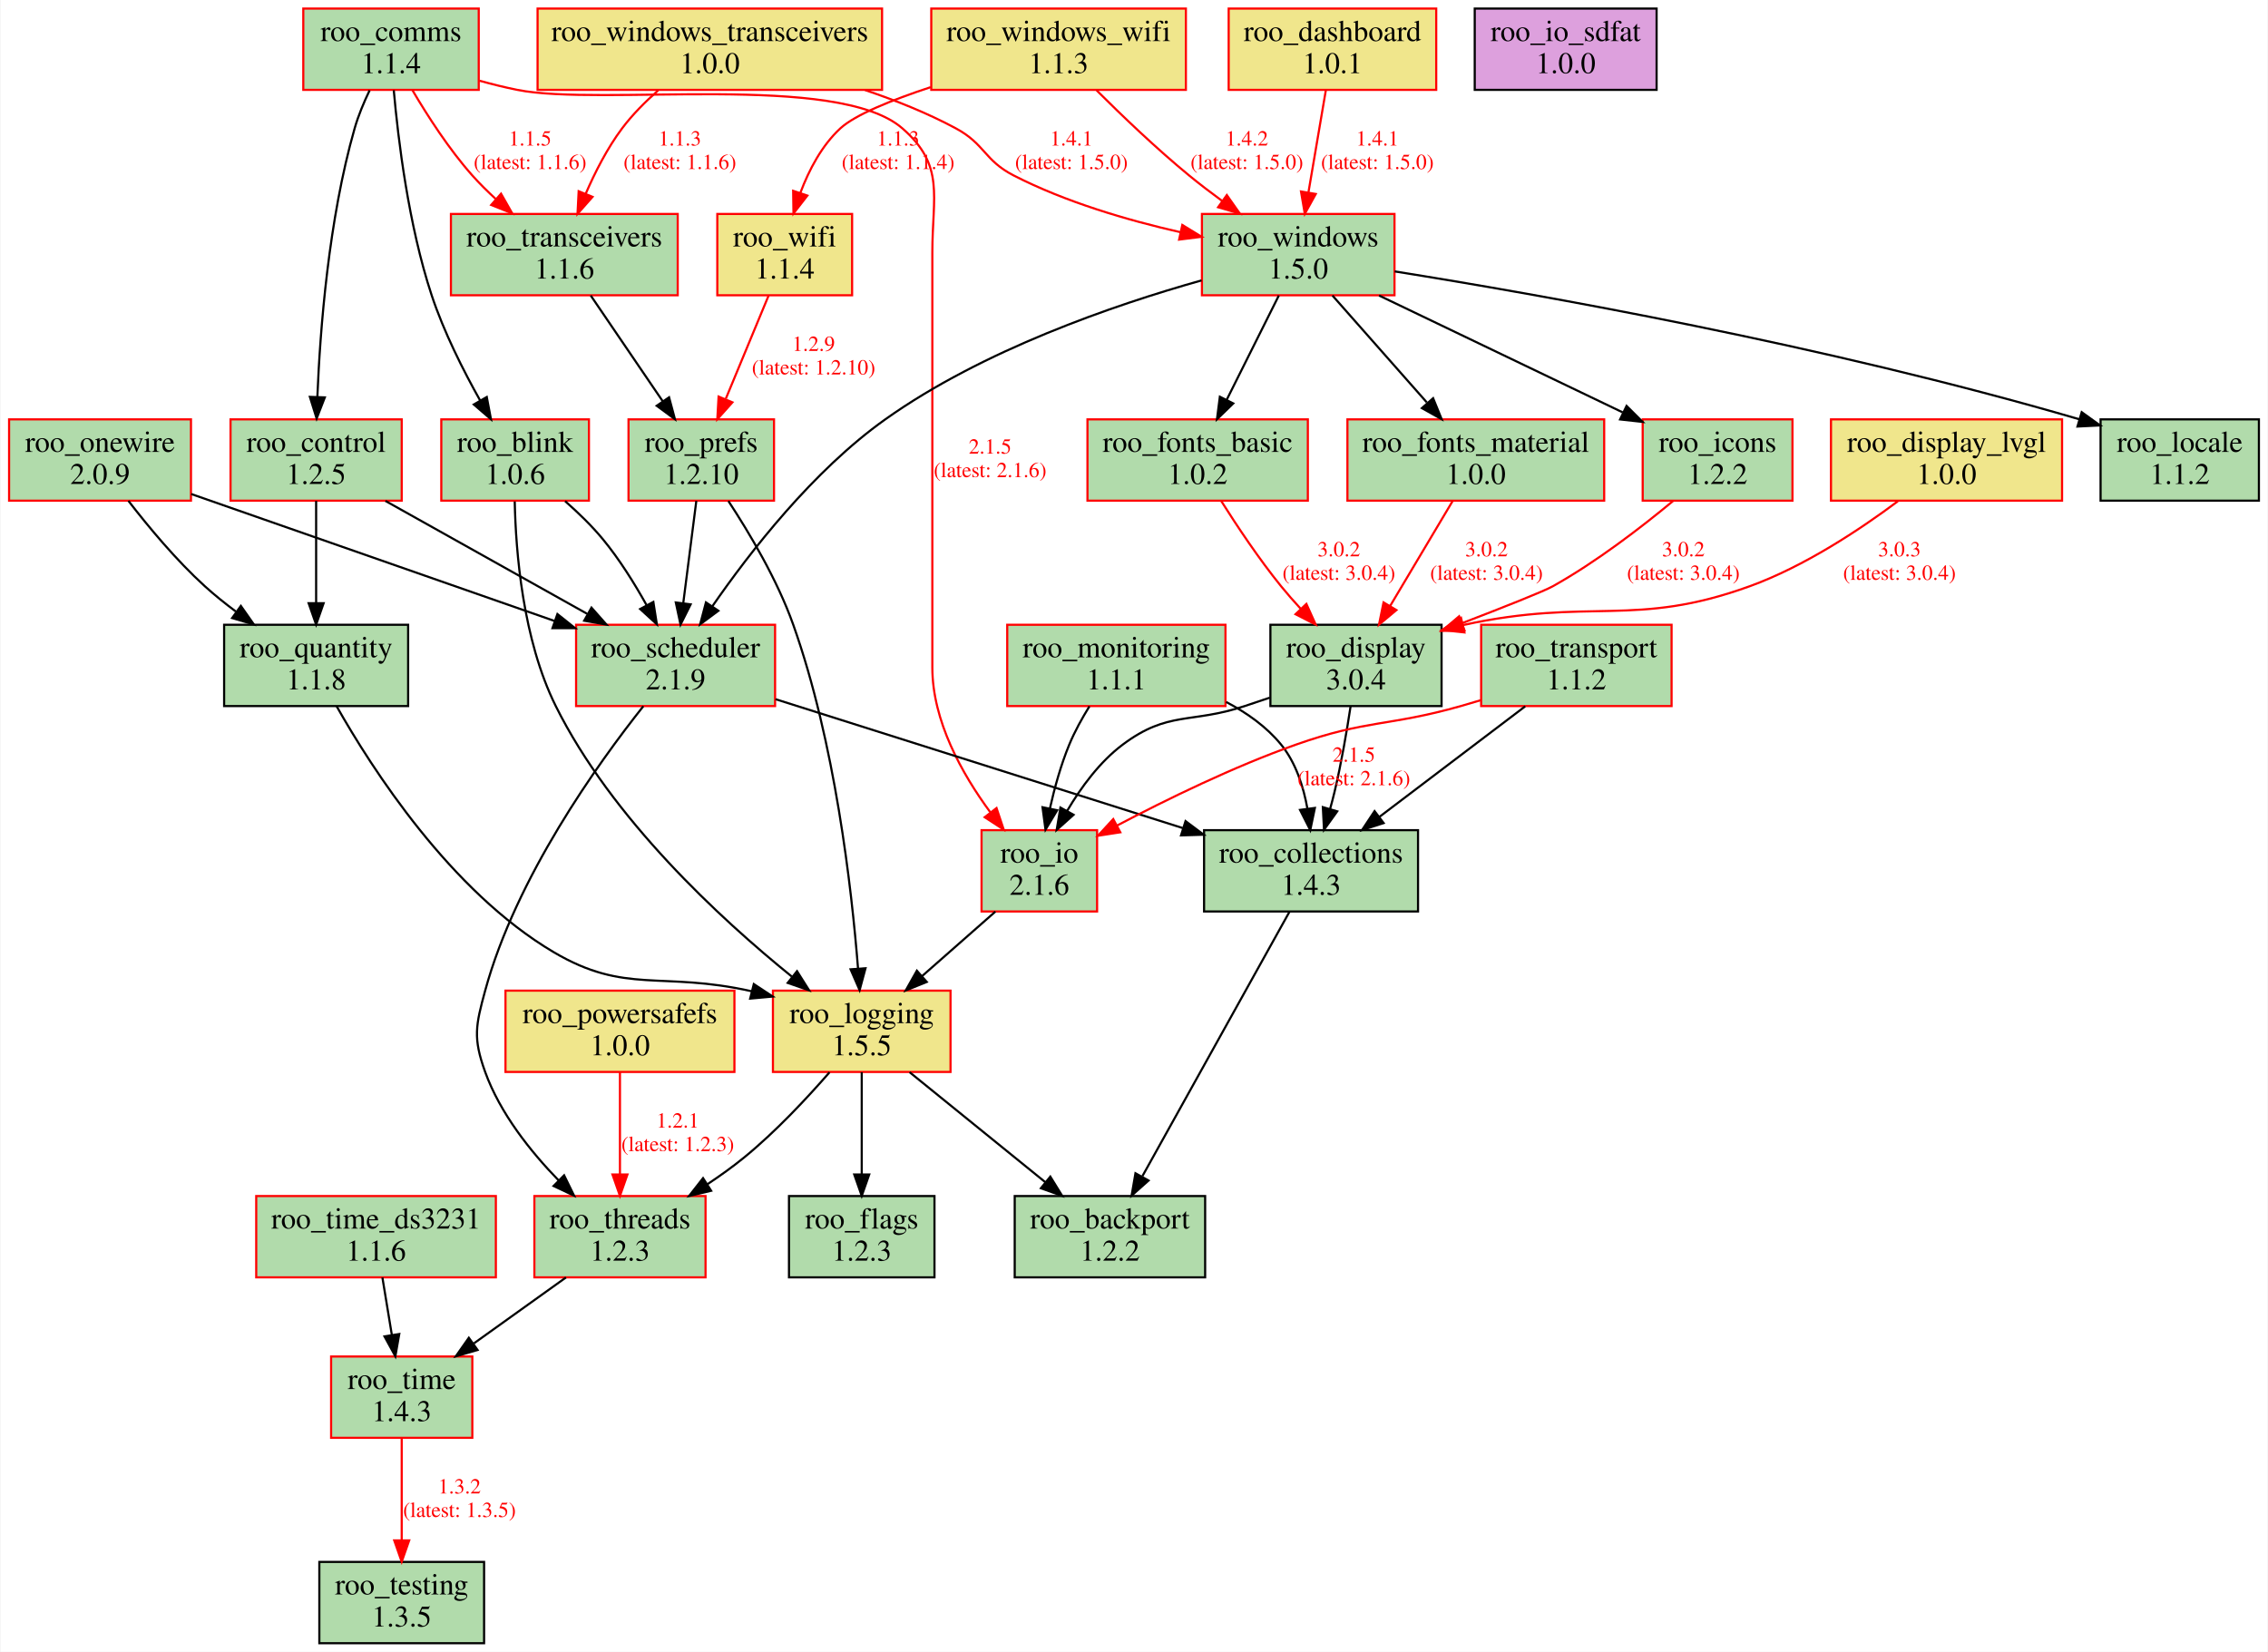
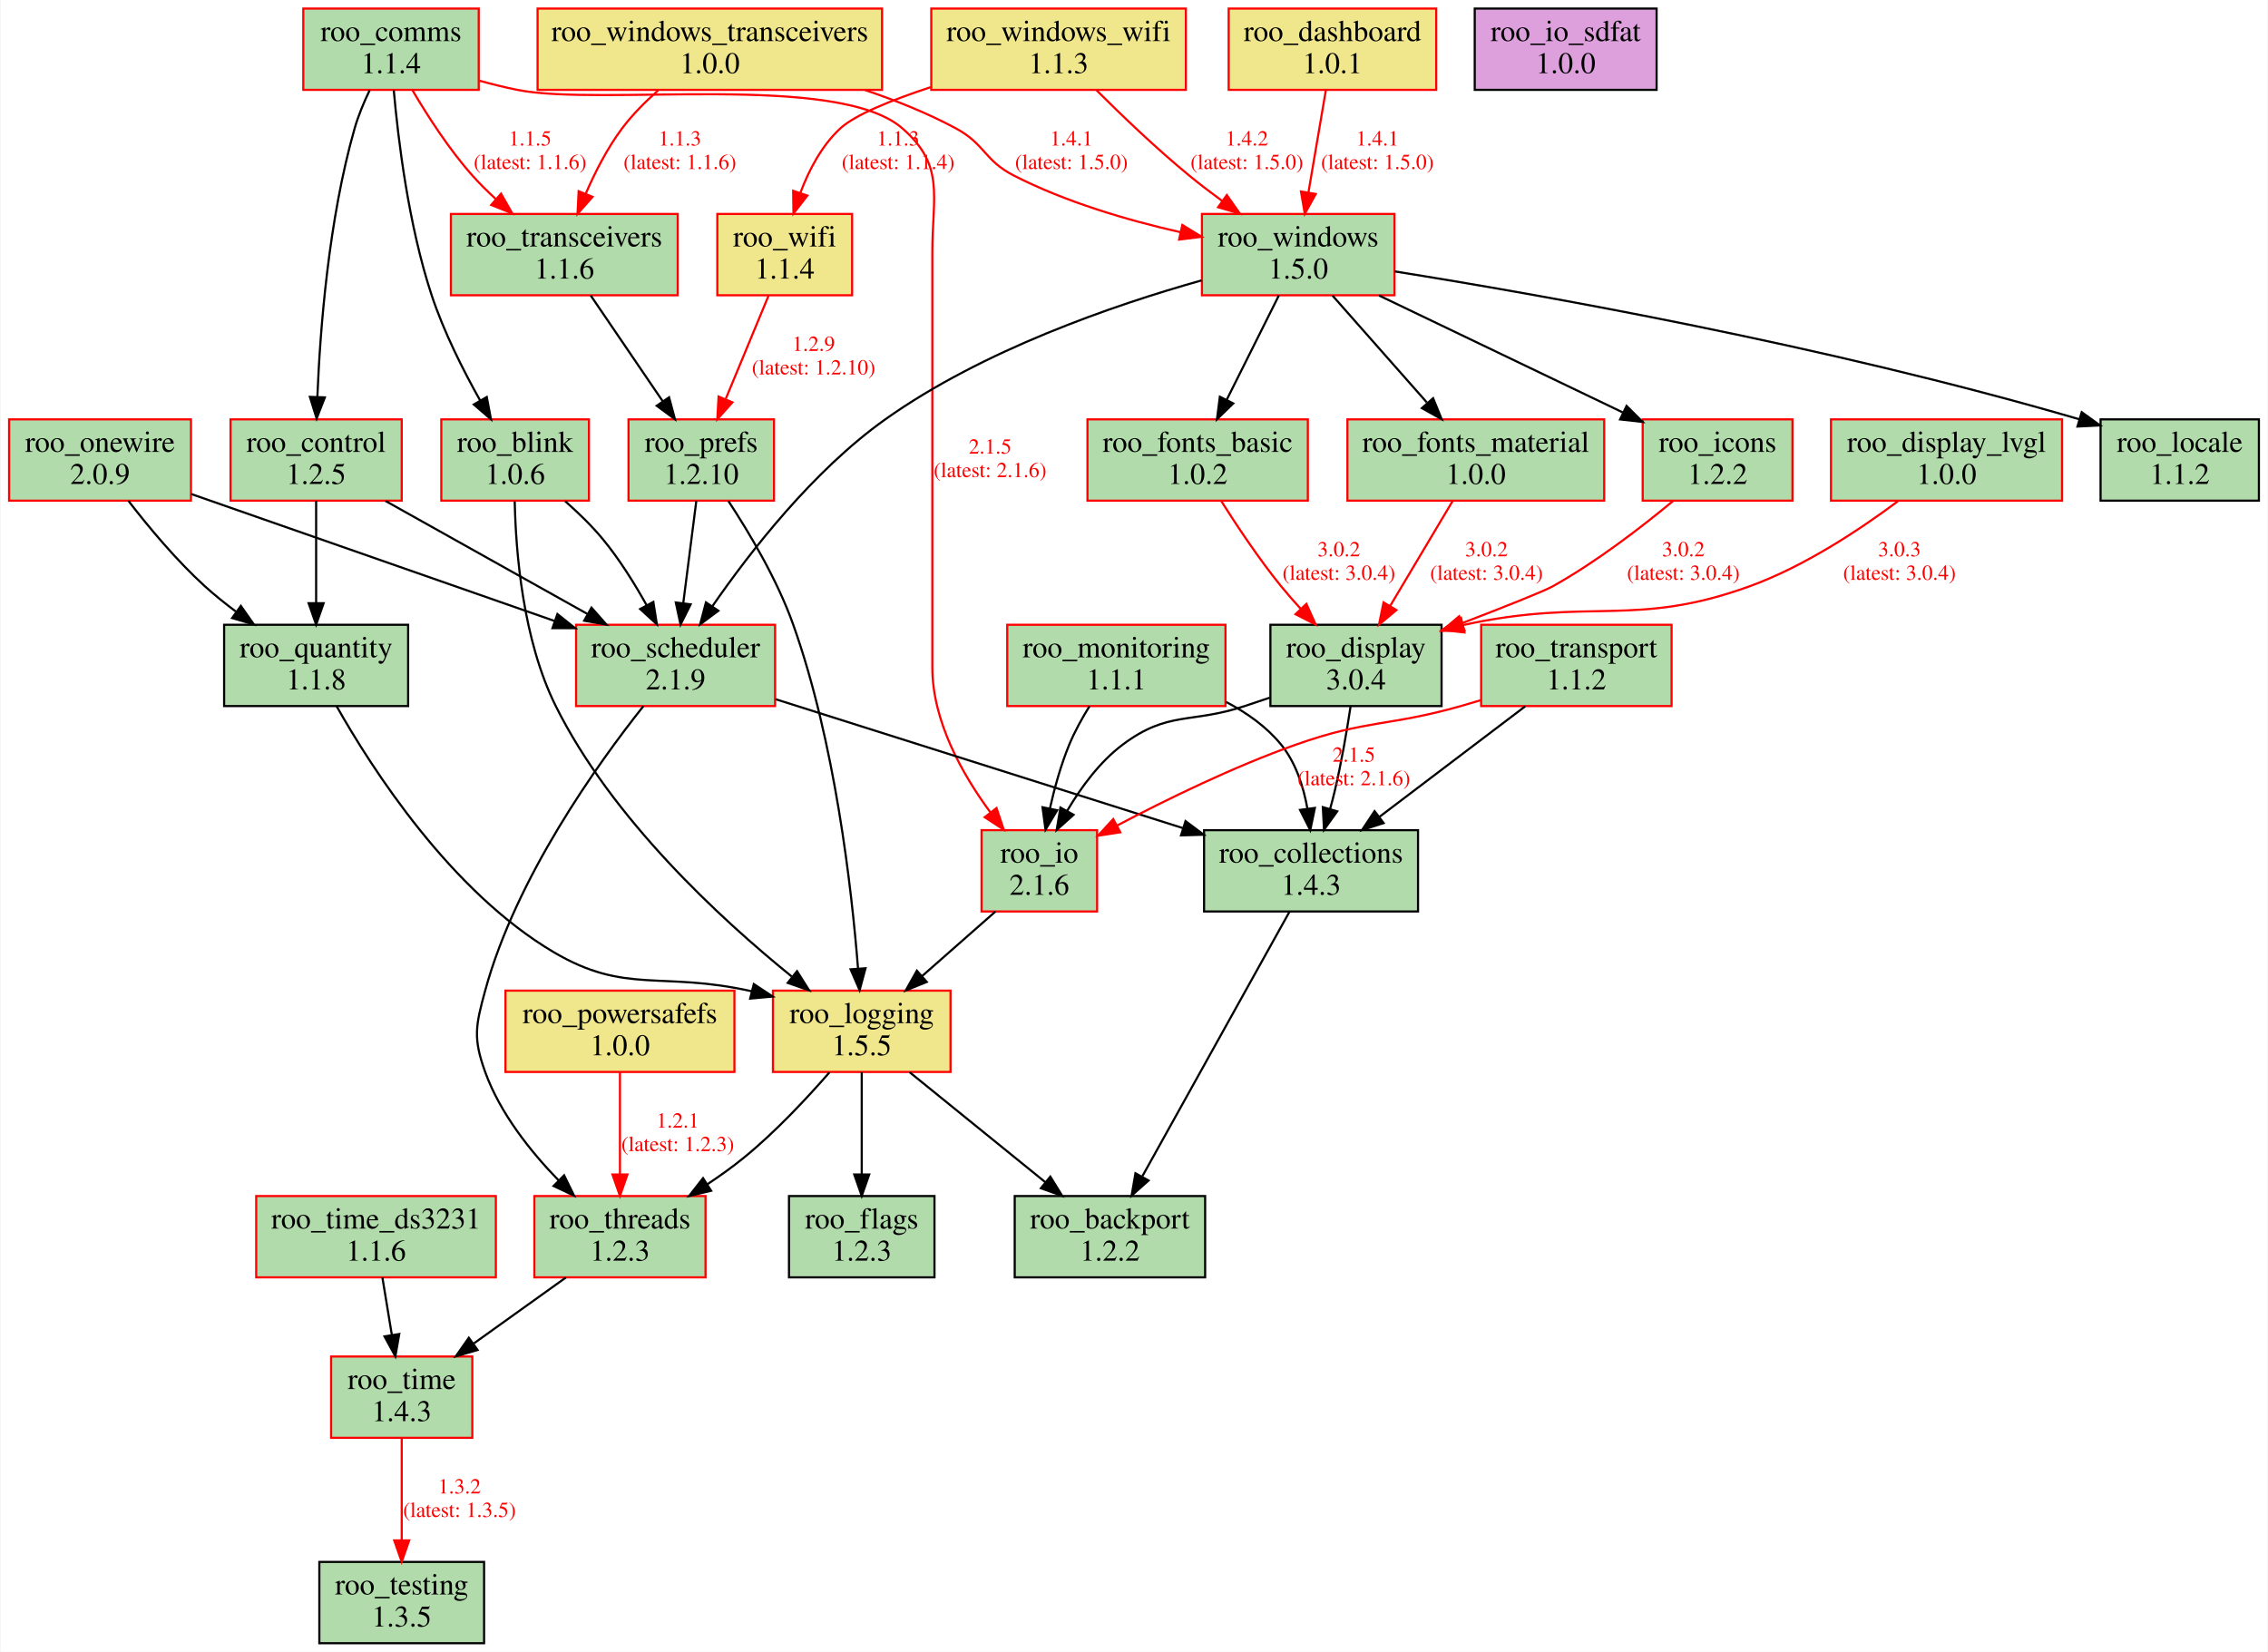
<svg xmlns="http://www.w3.org/2000/svg" width="1060pt" height="772pt" viewBox="0.00 0.00 1059.50 772.00">
  <g id="graph0" class="graph" transform="scale(1 1) rotate(0) translate(4 768)">
    <polygon fill="white" stroke="transparent" points="-4,4 -4,-768 1055.5,-768 1055.5,4 -4,4" />
    <g id="node1" class="node">
      <polygon fill="#b1dbab" stroke="black" points="559,-209 470,-209 470,-171 559,-171 559,-209" />
      <text text-anchor="middle" x="514.5" y="-193.8" font-family="Times,serif" font-size="14.00">roo_backport</text>
      <text text-anchor="middle" x="514.5" y="-178.8" font-family="Times,serif" font-size="14.00">1.2.2</text>
    </g>
    <g id="node2" class="node">
      <polygon fill="#b1dbab" stroke="red" points="271,-572 202,-572 202,-534 271,-534 271,-572" />
      <text text-anchor="middle" x="236.5" y="-556.8" font-family="Times,serif" font-size="14.00">roo_blink</text>
      <text text-anchor="middle" x="236.5" y="-541.8" font-family="Times,serif" font-size="14.00">1.0.6</text>
    </g>
    <g id="node16" class="node">
      <polygon fill="khaki" stroke="red" points="440,-305 357,-305 357,-267 440,-267 440,-305" />
      <text text-anchor="middle" x="398.5" y="-289.8" font-family="Times,serif" font-size="14.00">roo_logging</text>
      <text text-anchor="middle" x="398.5" y="-274.8" font-family="Times,serif" font-size="14.00">1.5.5</text>
    </g>
    <g id="edge1" class="edge">
      <path fill="none" stroke="black" d="M236.32,-533.62C236.8,-510.21 240.04,-469.08 255.5,-438 281.67,-385.4 332.34,-338.67 365.8,-311.59" />
      <polygon fill="black" stroke="black" points="368.26,-314.1 373.91,-305.14 363.9,-308.62 368.26,-314.1" />
    </g>
    <g id="node22" class="node">
      <polygon fill="#b1dbab" stroke="red" points="358,-476 265,-476 265,-438 358,-438 358,-476" />
      <text text-anchor="middle" x="311.5" y="-460.8" font-family="Times,serif" font-size="14.00">roo_scheduler</text>
      <text text-anchor="middle" x="311.5" y="-445.8" font-family="Times,serif" font-size="14.00">2.1.9</text>
    </g>
    <g id="edge2" class="edge">
      <path fill="none" stroke="black" d="M259.87,-533.77C265.98,-528.41 272.31,-522.28 277.5,-516 285.24,-506.63 292.31,-495.29 297.97,-485.12" />
      <polygon fill="black" stroke="black" points="301.11,-486.68 302.75,-476.22 294.94,-483.37 301.11,-486.68" />
    </g>
    <g id="node3" class="node">
      <polygon fill="#b1dbab" stroke="black" points="658.5,-380 558.5,-380 558.5,-342 658.5,-342 658.5,-380" />
      <text text-anchor="middle" x="608.5" y="-364.8" font-family="Times,serif" font-size="14.00">roo_collections</text>
      <text text-anchor="middle" x="608.5" y="-349.8" font-family="Times,serif" font-size="14.00">1.4.3</text>
    </g>
    <g id="edge3" class="edge">
      <path fill="none" stroke="black" d="M598.44,-341.91C581.95,-312.26 549.05,-253.12 529.7,-218.33" />
      <polygon fill="black" stroke="black" points="532.55,-216.25 524.63,-209.21 526.43,-219.65 532.55,-216.25" />
    </g>
    <g id="node4" class="node">
      <polygon fill="#b1dbab" stroke="red" points="219.5,-764 137.5,-764 137.5,-726 219.5,-726 219.5,-764" />
      <text text-anchor="middle" x="178.5" y="-748.8" font-family="Times,serif" font-size="14.00">roo_comms</text>
      <text text-anchor="middle" x="178.5" y="-733.8" font-family="Times,serif" font-size="14.00">1.1.4</text>
    </g>
    <g id="edge4" class="edge">
      <path fill="none" stroke="black" d="M179.79,-725.82C181.81,-702.96 186.66,-662.76 197.5,-630 203.16,-612.91 212.22,-594.93 220.19,-580.76" />
      <polygon fill="black" stroke="black" points="223.25,-582.45 225.22,-572.04 217.19,-578.95 223.25,-582.45" />
    </g>
    <g id="node5" class="node">
      <polygon fill="#b1dbab" stroke="red" points="183.5,-572 103.5,-572 103.5,-534 183.5,-534 183.5,-572" />
      <text text-anchor="middle" x="143.5" y="-556.8" font-family="Times,serif" font-size="14.00">roo_control</text>
      <text text-anchor="middle" x="143.5" y="-541.8" font-family="Times,serif" font-size="14.00">1.2.5</text>
    </g>
    <g id="edge5" class="edge">
      <path fill="none" stroke="black" d="M168.49,-725.76C165.82,-720.21 163.21,-713.98 161.5,-708 149.31,-665.4 145.35,-613.92 144.08,-582.59" />
      <polygon fill="black" stroke="black" points="147.57,-582.27 143.74,-572.39 140.58,-582.51 147.57,-582.27" />
    </g>
    <g id="node13" class="node">
      <polygon fill="#b1dbab" stroke="red" points="508.5,-380 454.5,-380 454.5,-342 508.5,-342 508.5,-380" />
      <text text-anchor="middle" x="481.5" y="-364.8" font-family="Times,serif" font-size="14.00">roo_io</text>
      <text text-anchor="middle" x="481.5" y="-349.8" font-family="Times,serif" font-size="14.00">2.1.6</text>
    </g>
    <g id="edge6" class="edge">
      <path fill="none" stroke="red" d="M219.82,-730.28C225.71,-728.65 231.72,-727.16 237.5,-726 276.91,-718.1 387.19,-734.41 417.5,-708 437.49,-690.58 431.5,-676.52 431.5,-650 431.5,-650 431.5,-650 431.5,-456 431.5,-431.06 445.39,-406.3 458.53,-388.45" />
      <polygon fill="red" stroke="red" points="461.5,-390.33 464.85,-380.28 455.96,-386.05 461.5,-390.33" />
      <text text-anchor="middle" x="458.5" y="-556" font-family="Times,serif" font-size="10.00" fill="red">2.1.5</text>
      <text text-anchor="middle" x="458.5" y="-545" font-family="Times,serif" font-size="10.00" fill="red">(latest: 2.1.6)</text>
    </g>
    <g id="node27" class="node">
      <polygon fill="#b1dbab" stroke="red" points="312.5,-668 206.5,-668 206.5,-630 312.5,-630 312.5,-668" />
      <text text-anchor="middle" x="259.5" y="-652.8" font-family="Times,serif" font-size="14.00">roo_transceivers</text>
      <text text-anchor="middle" x="259.5" y="-637.8" font-family="Times,serif" font-size="14.00">1.1.6</text>
    </g>
    <g id="edge7" class="edge">
      <path fill="none" stroke="red" d="M188.55,-725.78C195.58,-713.84 205.62,-698.23 216.5,-686 219.89,-682.19 223.7,-678.43 227.6,-674.86" />
      <polygon fill="red" stroke="red" points="229.92,-677.48 235.16,-668.26 225.32,-672.2 229.92,-677.48" />
      <text text-anchor="middle" x="243.5" y="-700" font-family="Times,serif" font-size="10.00" fill="red">1.1.5</text>
      <text text-anchor="middle" x="243.5" y="-689" font-family="Times,serif" font-size="10.00" fill="red">(latest: 1.1.6)</text>
    </g>
    <g id="node21" class="node">
      <polygon fill="#b1dbab" stroke="black" points="186.5,-476 100.5,-476 100.5,-438 186.5,-438 186.5,-476" />
      <text text-anchor="middle" x="143.5" y="-460.8" font-family="Times,serif" font-size="14.00">roo_quantity</text>
      <text text-anchor="middle" x="143.5" y="-445.8" font-family="Times,serif" font-size="14.00">1.1.8</text>
    </g>
    <g id="edge8" class="edge">
      <path fill="none" stroke="black" d="M143.5,-533.88C143.5,-520.35 143.5,-501.62 143.5,-486.15" />
      <polygon fill="black" stroke="black" points="147,-486.07 143.5,-476.07 140,-486.07 147,-486.07" />
    </g>
    <g id="edge9" class="edge">
      <path fill="none" stroke="black" d="M175.89,-533.88C202.74,-518.86 241.06,-497.41 270.12,-481.15" />
      <polygon fill="black" stroke="black" points="272.19,-484.01 279.21,-476.07 268.77,-477.9 272.19,-484.01" />
    </g>
    <g id="node6" class="node">
      <polygon fill="khaki" stroke="red" points="667,-764 570,-764 570,-726 667,-726 667,-764" />
      <text text-anchor="middle" x="618.5" y="-748.8" font-family="Times,serif" font-size="14.00">roo_dashboard</text>
      <text text-anchor="middle" x="618.5" y="-733.8" font-family="Times,serif" font-size="14.00">1.0.1</text>
    </g>
    <g id="node30" class="node">
      <polygon fill="#b1dbab" stroke="red" points="647.5,-668 557.5,-668 557.5,-630 647.5,-630 647.5,-668" />
      <text text-anchor="middle" x="602.5" y="-652.8" font-family="Times,serif" font-size="14.00">roo_windows</text>
      <text text-anchor="middle" x="602.5" y="-637.8" font-family="Times,serif" font-size="14.00">1.5.0</text>
    </g>
    <g id="edge10" class="edge">
      <path fill="none" stroke="red" d="M615.42,-725.88C613.11,-712.35 609.92,-693.62 607.29,-678.15" />
      <polygon fill="red" stroke="red" points="610.7,-677.34 605.58,-668.07 603.8,-678.51 610.7,-677.34" />
      <text text-anchor="middle" x="639.5" y="-700" font-family="Times,serif" font-size="10.00" fill="red">1.4.1</text>
      <text text-anchor="middle" x="639.5" y="-689" font-family="Times,serif" font-size="10.00" fill="red">(latest: 1.5.0)</text>
    </g>
    <g id="node7" class="node">
      <polygon fill="#b1dbab" stroke="black" points="669.5,-476 589.5,-476 589.5,-438 669.5,-438 669.5,-476" />
      <text text-anchor="middle" x="629.5" y="-460.8" font-family="Times,serif" font-size="14.00">roo_display</text>
      <text text-anchor="middle" x="629.5" y="-445.8" font-family="Times,serif" font-size="14.00">3.0.4</text>
    </g>
    <g id="edge11" class="edge">
      <path fill="none" stroke="black" d="M626.97,-437.85C625.22,-426.36 622.65,-411.22 619.5,-398 618.87,-395.35 618.15,-392.61 617.39,-389.87" />
      <polygon fill="black" stroke="black" points="620.73,-388.8 614.55,-380.19 614.01,-390.77 620.73,-388.8" />
    </g>
    <g id="edge12" class="edge">
      <path fill="none" stroke="black" d="M589.23,-441.94C585.27,-440.59 581.31,-439.26 577.5,-438 552.28,-429.65 541.77,-435.92 520.5,-420 509.72,-411.94 500.96,-399.97 494.49,-389" />
      <polygon fill="black" stroke="black" points="497.5,-387.19 489.61,-380.12 491.36,-390.57 497.5,-387.19" />
    </g>
    <g id="node8" class="node">
-       <polygon fill="khaki" stroke="red" points="959.5,-572 851.5,-572 851.5,-534 959.5,-534 959.5,-572" />
+       <polygon fill="#b1dbab" stroke="red" points="959.5,-572 851.5,-572 851.5,-534 959.5,-534 959.5,-572" />
      <text text-anchor="middle" x="905.5" y="-556.8" font-family="Times,serif" font-size="14.00">roo_display_lvgl</text>
      <text text-anchor="middle" x="905.5" y="-541.8" font-family="Times,serif" font-size="14.00">1.0.0</text>
    </g>
    <g id="edge13" class="edge">
      <path fill="none" stroke="red" d="M882.76,-533.73C864.98,-520.45 839.06,-503.26 813.5,-494 759.48,-474.43 739.32,-488.88 679.59,-475.88" />
      <polygon fill="red" stroke="red" points="680.19,-472.42 669.66,-473.55 678.59,-479.24 680.19,-472.42" />
      <text text-anchor="middle" x="883.5" y="-508" font-family="Times,serif" font-size="10.00" fill="red">3.0.3</text>
      <text text-anchor="middle" x="883.5" y="-497" font-family="Times,serif" font-size="10.00" fill="red">(latest: 3.0.4)</text>
    </g>
    <g id="node9" class="node">
      <polygon fill="#b1dbab" stroke="black" points="432.5,-209 364.5,-209 364.5,-171 432.5,-171 432.5,-209" />
      <text text-anchor="middle" x="398.5" y="-193.8" font-family="Times,serif" font-size="14.00">roo_flags</text>
      <text text-anchor="middle" x="398.5" y="-178.8" font-family="Times,serif" font-size="14.00">1.2.3</text>
    </g>
    <g id="node10" class="node">
      <polygon fill="#b1dbab" stroke="red" points="607,-572 504,-572 504,-534 607,-534 607,-572" />
      <text text-anchor="middle" x="555.5" y="-556.8" font-family="Times,serif" font-size="14.00">roo_fonts_basic</text>
      <text text-anchor="middle" x="555.5" y="-541.8" font-family="Times,serif" font-size="14.00">1.0.2</text>
    </g>
    <g id="edge14" class="edge">
      <path fill="none" stroke="red" d="M566.48,-533.9C573.9,-522.15 584.18,-506.72 594.5,-494 597.36,-490.48 600.5,-486.9 603.69,-483.44" />
      <polygon fill="red" stroke="red" points="606.32,-485.75 610.67,-476.1 601.24,-480.93 606.32,-485.75" />
      <text text-anchor="middle" x="621.5" y="-508" font-family="Times,serif" font-size="10.00" fill="red">3.0.2</text>
      <text text-anchor="middle" x="621.5" y="-497" font-family="Times,serif" font-size="10.00" fill="red">(latest: 3.0.4)</text>
    </g>
    <g id="node11" class="node">
      <polygon fill="#b1dbab" stroke="red" points="745.5,-572 625.5,-572 625.5,-534 745.5,-534 745.5,-572" />
      <text text-anchor="middle" x="685.5" y="-556.8" font-family="Times,serif" font-size="14.00">roo_fonts_material</text>
      <text text-anchor="middle" x="685.5" y="-541.8" font-family="Times,serif" font-size="14.00">1.0.0</text>
    </g>
    <g id="edge15" class="edge">
      <path fill="none" stroke="red" d="M674.7,-533.88C666.41,-519.96 654.84,-500.53 645.48,-484.82" />
      <polygon fill="red" stroke="red" points="648.39,-482.87 640.26,-476.07 642.38,-486.45 648.39,-482.87" />
      <text text-anchor="middle" x="690.5" y="-508" font-family="Times,serif" font-size="10.00" fill="red">3.0.2</text>
      <text text-anchor="middle" x="690.5" y="-497" font-family="Times,serif" font-size="10.00" fill="red">(latest: 3.0.4)</text>
    </g>
    <g id="node12" class="node">
      <polygon fill="#b1dbab" stroke="red" points="833.5,-572 763.5,-572 763.5,-534 833.5,-534 833.5,-572" />
      <text text-anchor="middle" x="798.5" y="-556.8" font-family="Times,serif" font-size="14.00">roo_icons</text>
      <text text-anchor="middle" x="798.5" y="-541.8" font-family="Times,serif" font-size="14.00">1.2.2</text>
    </g>
    <g id="edge16" class="edge">
      <path fill="none" stroke="red" d="M777.68,-533.84C762.77,-521.47 741.81,-505.34 721.5,-494 717.24,-491.62 698.57,-484.23 679.15,-476.77" />
      <polygon fill="red" stroke="red" points="680.2,-473.42 669.61,-473.12 677.7,-479.96 680.2,-473.42" />
      <text text-anchor="middle" x="782.5" y="-508" font-family="Times,serif" font-size="10.00" fill="red">3.0.2</text>
      <text text-anchor="middle" x="782.5" y="-497" font-family="Times,serif" font-size="10.00" fill="red">(latest: 3.0.4)</text>
    </g>
    <g id="edge17" class="edge">
      <path fill="none" stroke="black" d="M460.98,-341.96C450.61,-332.83 437.86,-321.62 426.59,-311.7" />
      <polygon fill="black" stroke="black" points="428.89,-309.07 419.07,-305.09 424.27,-314.32 428.89,-309.07" />
    </g>
    <g id="node14" class="node">
      <polygon fill="plum" stroke="black" points="770,-764 685,-764 685,-726 770,-726 770,-764" />
      <text text-anchor="middle" x="727.5" y="-748.8" font-family="Times,serif" font-size="14.00">roo_io_sdfat</text>
      <text text-anchor="middle" x="727.5" y="-733.8" font-family="Times,serif" font-size="14.00">1.0.0</text>
    </g>
    <g id="node15" class="node">
      <polygon fill="#b1dbab" stroke="black" points="1051.5,-572 977.5,-572 977.5,-534 1051.5,-534 1051.5,-572" />
      <text text-anchor="middle" x="1014.5" y="-556.8" font-family="Times,serif" font-size="14.00">roo_locale</text>
      <text text-anchor="middle" x="1014.5" y="-541.8" font-family="Times,serif" font-size="14.00">1.1.2</text>
    </g>
    <g id="edge18" class="edge">
      <path fill="none" stroke="black" d="M420.87,-266.88C438.92,-252.25 464.49,-231.52 484.35,-215.43" />
      <polygon fill="black" stroke="black" points="486.64,-218.08 492.2,-209.07 482.23,-212.65 486.64,-218.08" />
    </g>
    <g id="edge19" class="edge">
      <path fill="none" stroke="black" d="M398.5,-266.88C398.5,-253.35 398.5,-234.62 398.5,-219.15" />
      <polygon fill="black" stroke="black" points="402,-219.07 398.5,-209.07 395,-219.07 402,-219.07" />
    </g>
    <g id="node24" class="node">
      <polygon fill="#b1dbab" stroke="red" points="325.5,-209 245.5,-209 245.5,-171 325.5,-171 325.5,-209" />
      <text text-anchor="middle" x="285.5" y="-193.8" font-family="Times,serif" font-size="14.00">roo_threads</text>
      <text text-anchor="middle" x="285.5" y="-178.8" font-family="Times,serif" font-size="14.00">1.2.3</text>
    </g>
    <g id="edge20" class="edge">
      <path fill="none" stroke="black" d="M383.45,-266.84C372.95,-254.78 358.24,-239.01 343.5,-227 338.19,-222.67 332.32,-218.47 326.42,-214.55" />
      <polygon fill="black" stroke="black" points="328.12,-211.47 317.81,-209.02 324.34,-217.37 328.12,-211.47" />
    </g>
    <g id="node17" class="node">
      <polygon fill="#b1dbab" stroke="red" points="568.5,-476 466.5,-476 466.5,-438 568.5,-438 568.5,-476" />
      <text text-anchor="middle" x="517.5" y="-460.8" font-family="Times,serif" font-size="14.00">roo_monitoring</text>
      <text text-anchor="middle" x="517.5" y="-445.8" font-family="Times,serif" font-size="14.00">1.1.1</text>
    </g>
    <g id="edge21" class="edge">
      <path fill="none" stroke="black" d="M568.84,-439.9C578.49,-434.85 587.68,-428.34 594.5,-420 601.38,-411.58 604.97,-400.31 606.82,-389.94" />
      <polygon fill="black" stroke="black" points="610.29,-390.39 608.13,-380.02 603.35,-389.47 610.29,-390.39" />
    </g>
    <g id="edge22" class="edge">
      <path fill="none" stroke="black" d="M504.93,-437.9C501.49,-432.35 498.02,-426.09 495.5,-420 491.6,-410.58 488.63,-399.83 486.45,-390.17" />
      <polygon fill="black" stroke="black" points="489.84,-389.31 484.39,-380.23 482.99,-390.73 489.84,-389.31" />
    </g>
    <g id="node18" class="node">
      <polygon fill="#b1dbab" stroke="red" points="85,-572 0,-572 0,-534 85,-534 85,-572" />
      <text text-anchor="middle" x="42.5" y="-556.8" font-family="Times,serif" font-size="14.00">roo_onewire</text>
      <text text-anchor="middle" x="42.5" y="-541.8" font-family="Times,serif" font-size="14.00">2.0.9</text>
    </g>
    <g id="edge24" class="edge">
      <path fill="none" stroke="black" d="M55.76,-533.92C65.04,-521.9 78.13,-506.14 91.5,-494 95.98,-489.93 100.94,-485.95 105.96,-482.2" />
      <polygon fill="black" stroke="black" points="108.32,-484.81 114.41,-476.14 104.24,-479.13 108.32,-484.81" />
    </g>
    <g id="edge23" class="edge">
      <path fill="none" stroke="black" d="M85.12,-537.11C131.05,-521.06 204.36,-495.44 255.05,-477.73" />
      <polygon fill="black" stroke="black" points="256.27,-481.01 264.55,-474.4 253.96,-474.4 256.27,-481.01" />
    </g>
    <g id="node19" class="node">
      <polygon fill="khaki" stroke="red" points="339,-305 232,-305 232,-267 339,-267 339,-305" />
      <text text-anchor="middle" x="285.5" y="-289.8" font-family="Times,serif" font-size="14.00">roo_powersafefs</text>
      <text text-anchor="middle" x="285.5" y="-274.8" font-family="Times,serif" font-size="14.00">1.0.0</text>
    </g>
    <g id="edge25" class="edge">
      <path fill="none" stroke="red" d="M285.5,-266.88C285.5,-253.35 285.5,-234.62 285.5,-219.15" />
      <polygon fill="red" stroke="red" points="289,-219.07 285.5,-209.07 282,-219.07 289,-219.07" />
      <text text-anchor="middle" x="312.5" y="-241" font-family="Times,serif" font-size="10.00" fill="red">1.2.1</text>
      <text text-anchor="middle" x="312.5" y="-230" font-family="Times,serif" font-size="10.00" fill="red">(latest: 1.2.3)</text>
    </g>
    <g id="node20" class="node">
      <polygon fill="#b1dbab" stroke="red" points="357.5,-572 289.5,-572 289.5,-534 357.5,-534 357.5,-572" />
      <text text-anchor="middle" x="323.5" y="-556.8" font-family="Times,serif" font-size="14.00">roo_prefs</text>
      <text text-anchor="middle" x="323.5" y="-541.8" font-family="Times,serif" font-size="14.00">1.2.10</text>
    </g>
    <g id="edge26" class="edge">
      <path fill="none" stroke="black" d="M336.19,-533.82C345.97,-518.94 359.04,-497 366.5,-476 385.97,-421.2 393.77,-353.15 396.76,-315.47" />
      <polygon fill="black" stroke="black" points="400.27,-315.47 397.51,-305.24 393.29,-314.96 400.27,-315.47" />
    </g>
    <g id="edge27" class="edge">
      <path fill="none" stroke="black" d="M321.19,-533.88C319.46,-520.35 317.07,-501.62 315.09,-486.15" />
      <polygon fill="black" stroke="black" points="318.54,-485.54 313.81,-476.07 311.6,-486.43 318.54,-485.54" />
    </g>
    <g id="edge28" class="edge">
      <path fill="none" stroke="black" d="M153.05,-437.98C169.56,-408.76 206.33,-351.44 254.5,-323 288.28,-303.06 304.57,-314.23 347.11,-304.7" />
      <polygon fill="black" stroke="black" points="348.06,-308.07 356.91,-302.24 346.36,-301.28 348.06,-308.07" />
    </g>
    <g id="edge29" class="edge">
      <path fill="none" stroke="black" d="M358.23,-441.21C409.63,-424.94 492.36,-398.76 548.51,-380.99" />
      <polygon fill="black" stroke="black" points="549.84,-384.24 558.32,-377.88 547.73,-377.56 549.84,-384.24" />
    </g>
    <g id="edge30" class="edge">
      <path fill="none" stroke="black" d="M296.44,-437.95C275.06,-411.03 236.91,-357.84 222.5,-305 218.06,-288.71 216.77,-282.89 222.5,-267 229.47,-247.68 243.71,-229.8 256.9,-216.24" />
      <polygon fill="black" stroke="black" points="259.4,-218.69 264.06,-209.17 254.48,-213.7 259.4,-218.69" />
    </g>
    <g id="node23" class="node">
      <polygon fill="#b1dbab" stroke="black" points="222,-38 145,-38 145,0 222,0 222,-38" />
      <text text-anchor="middle" x="183.5" y="-22.8" font-family="Times,serif" font-size="14.00">roo_testing</text>
      <text text-anchor="middle" x="183.5" y="-7.8" font-family="Times,serif" font-size="14.00">1.3.5</text>
    </g>
    <g id="node25" class="node">
      <polygon fill="#b1dbab" stroke="red" points="216.5,-134 150.5,-134 150.5,-96 216.5,-96 216.5,-134" />
      <text text-anchor="middle" x="183.5" y="-118.8" font-family="Times,serif" font-size="14.00">roo_time</text>
      <text text-anchor="middle" x="183.5" y="-103.8" font-family="Times,serif" font-size="14.00">1.4.3</text>
    </g>
    <g id="edge31" class="edge">
      <path fill="none" stroke="black" d="M260.29,-170.96C247.29,-161.65 231.26,-150.18 217.22,-140.13" />
      <polygon fill="black" stroke="black" points="218.95,-137.06 208.78,-134.09 214.87,-142.76 218.95,-137.06" />
    </g>
    <g id="edge32" class="edge">
      <path fill="none" stroke="red" d="M183.5,-95.88C183.5,-82.35 183.5,-63.62 183.5,-48.15" />
      <polygon fill="red" stroke="red" points="187,-48.07 183.5,-38.07 180,-48.07 187,-48.07" />
      <text text-anchor="middle" x="210.5" y="-70" font-family="Times,serif" font-size="10.00" fill="red">1.3.2</text>
      <text text-anchor="middle" x="210.5" y="-59" font-family="Times,serif" font-size="10.00" fill="red">(latest: 1.3.5)</text>
    </g>
    <g id="node26" class="node">
      <polygon fill="#b1dbab" stroke="red" points="227.5,-209 115.5,-209 115.5,-171 227.5,-171 227.5,-209" />
      <text text-anchor="middle" x="171.5" y="-193.8" font-family="Times,serif" font-size="14.00">roo_time_ds3231</text>
      <text text-anchor="middle" x="171.5" y="-178.8" font-family="Times,serif" font-size="14.00">1.1.6</text>
    </g>
    <g id="edge33" class="edge">
      <path fill="none" stroke="black" d="M174.47,-170.96C175.79,-162.88 177.39,-153.18 178.87,-144.18" />
      <polygon fill="black" stroke="black" points="182.36,-144.53 180.53,-134.09 175.45,-143.39 182.36,-144.53" />
    </g>
    <g id="edge34" class="edge">
      <path fill="none" stroke="black" d="M271.84,-629.88C281.4,-615.83 294.79,-596.17 305.54,-580.38" />
      <polygon fill="black" stroke="black" points="308.46,-582.3 311.2,-572.07 302.68,-578.36 308.46,-582.3" />
    </g>
    <g id="node28" class="node">
      <polygon fill="#b1dbab" stroke="red" points="777,-476 688,-476 688,-438 777,-438 777,-476" />
      <text text-anchor="middle" x="732.5" y="-460.8" font-family="Times,serif" font-size="14.00">roo_transport</text>
      <text text-anchor="middle" x="732.5" y="-445.8" font-family="Times,serif" font-size="14.00">1.1.2</text>
    </g>
    <g id="edge35" class="edge">
      <path fill="none" stroke="black" d="M708.59,-437.88C689.21,-423.18 661.71,-402.34 640.44,-386.21" />
      <polygon fill="black" stroke="black" points="642.42,-383.32 632.34,-380.07 638.19,-388.9 642.42,-383.32" />
    </g>
    <g id="edge36" class="edge">
      <path fill="none" stroke="red" d="M687.81,-440.75C684.67,-439.79 681.54,-438.86 678.5,-438 644.68,-428.43 634.63,-431.72 601.5,-420 572.42,-409.72 541.09,-394.41 517.73,-382.11" />
      <polygon fill="red" stroke="red" points="519.35,-379.01 508.88,-377.39 516.05,-385.18 519.35,-379.01" />
      <text text-anchor="middle" x="628.5" y="-412" font-family="Times,serif" font-size="10.00" fill="red">2.1.5</text>
      <text text-anchor="middle" x="628.5" y="-401" font-family="Times,serif" font-size="10.00" fill="red">(latest: 2.1.6)</text>
    </g>
    <g id="node29" class="node">
      <polygon fill="khaki" stroke="red" points="394,-668 331,-668 331,-630 394,-630 394,-668" />
      <text text-anchor="middle" x="362.5" y="-652.8" font-family="Times,serif" font-size="14.00">roo_wifi</text>
      <text text-anchor="middle" x="362.5" y="-637.8" font-family="Times,serif" font-size="14.00">1.1.4</text>
    </g>
    <g id="edge37" class="edge">
      <path fill="none" stroke="red" d="M354.98,-629.88C349.32,-616.22 341.45,-597.26 335,-581.71" />
      <polygon fill="red" stroke="red" points="338.06,-579.96 331,-572.07 331.6,-582.65 338.06,-579.96" />
      <text text-anchor="middle" x="376" y="-604" font-family="Times,serif" font-size="10.00" fill="red">1.2.9</text>
      <text text-anchor="middle" x="376" y="-593" font-family="Times,serif" font-size="10.00" fill="red">(latest: 1.2.10)</text>
    </g>
    <g id="edge38" class="edge">
      <path fill="none" stroke="black" d="M593.44,-629.88C586.55,-616.09 576.95,-596.9 569.13,-581.26" />
      <polygon fill="black" stroke="black" points="572.14,-579.45 564.53,-572.07 565.88,-582.58 572.14,-579.45" />
    </g>
    <g id="edge39" class="edge">
      <path fill="none" stroke="black" d="M618.5,-629.88C631.02,-615.7 648.59,-595.81 662.59,-579.94" />
      <polygon fill="black" stroke="black" points="665.55,-581.88 669.55,-572.07 660.3,-577.25 665.55,-581.88" />
    </g>
    <g id="edge41" class="edge">
      <path fill="none" stroke="black" d="M640.29,-629.88C672.83,-614.27 719.82,-591.73 754.14,-575.27" />
      <polygon fill="black" stroke="black" points="755.96,-578.29 763.46,-570.81 752.93,-571.97 755.96,-578.29" />
    </g>
    <g id="edge40" class="edge">
      <path fill="none" stroke="black" d="M647.61,-641.15C715.47,-630.29 847.76,-607.01 967.57,-572.04" />
      <polygon fill="black" stroke="black" points="968.68,-575.36 977.28,-569.17 966.7,-568.65 968.68,-575.36" />
    </g>
    <g id="edge42" class="edge">
      <path fill="none" stroke="black" d="M557.33,-636.95C516.15,-625.38 455,-604.34 409.5,-572 375.82,-548.06 346.31,-510.12 328.7,-484.66" />
      <polygon fill="black" stroke="black" points="331.49,-482.54 322.98,-476.22 325.69,-486.46 331.49,-482.54" />
    </g>
    <g id="node31" class="node">
      <polygon fill="khaki" stroke="red" points="408,-764 247,-764 247,-726 408,-726 408,-764" />
      <text text-anchor="middle" x="327.5" y="-748.8" font-family="Times,serif" font-size="14.00">roo_windows_transceivers</text>
      <text text-anchor="middle" x="327.5" y="-733.8" font-family="Times,serif" font-size="14.00">1.0.0</text>
    </g>
    <g id="edge43" class="edge">
      <path fill="none" stroke="red" d="M303.31,-725.71C297.32,-720.43 291.27,-714.37 286.5,-708 279.59,-698.77 273.84,-687.49 269.45,-677.34" />
      <polygon fill="red" stroke="red" points="272.68,-675.99 265.66,-668.05 266.2,-678.63 272.68,-675.99" />
      <text text-anchor="middle" x="313.5" y="-700" font-family="Times,serif" font-size="10.00" fill="red">1.1.3</text>
      <text text-anchor="middle" x="313.5" y="-689" font-family="Times,serif" font-size="10.00" fill="red">(latest: 1.1.6)</text>
    </g>
    <g id="edge44" class="edge">
      <path fill="none" stroke="red" d="M400.07,-725.9C414.54,-721.02 429.33,-715.09 442.5,-708 456.13,-700.67 455.73,-693.07 469.5,-686 493.72,-673.57 522.7,-665.08 547.41,-659.48" />
      <polygon fill="red" stroke="red" points="548.33,-662.86 557.36,-657.33 546.84,-656.02 548.33,-662.86" />
      <text text-anchor="middle" x="496.5" y="-700" font-family="Times,serif" font-size="10.00" fill="red">1.4.1</text>
      <text text-anchor="middle" x="496.5" y="-689" font-family="Times,serif" font-size="10.00" fill="red">(latest: 1.5.0)</text>
    </g>
    <g id="node32" class="node">
      <polygon fill="khaki" stroke="red" points="550,-764 431,-764 431,-726 550,-726 550,-764" />
      <text text-anchor="middle" x="490.5" y="-748.8" font-family="Times,serif" font-size="14.00">roo_windows_wifi</text>
      <text text-anchor="middle" x="490.5" y="-733.8" font-family="Times,serif" font-size="14.00">1.1.3</text>
    </g>
    <g id="edge45" class="edge">
      <path fill="none" stroke="red" d="M430.73,-727.27C412.48,-721.25 395.41,-714.36 388.5,-708 379.83,-700.01 373.86,-688.59 369.86,-677.99" />
      <polygon fill="red" stroke="red" points="373.09,-676.59 366.6,-668.22 366.45,-678.81 373.09,-676.59" />
      <text text-anchor="middle" x="415.5" y="-700" font-family="Times,serif" font-size="10.00" fill="red">1.1.3</text>
      <text text-anchor="middle" x="415.5" y="-689" font-family="Times,serif" font-size="10.00" fill="red">(latest: 1.1.4)</text>
    </g>
    <g id="edge46" class="edge">
      <path fill="none" stroke="red" d="M508.28,-725.77C520.12,-713.96 536.25,-698.52 551.5,-686 556.39,-681.98 561.71,-677.93 567,-674.05" />
      <polygon fill="red" stroke="red" points="569.13,-676.83 575.22,-668.16 565.06,-671.14 569.13,-676.83" />
      <text text-anchor="middle" x="578.5" y="-700" font-family="Times,serif" font-size="10.00" fill="red">1.4.2</text>
      <text text-anchor="middle" x="578.5" y="-689" font-family="Times,serif" font-size="10.00" fill="red">(latest: 1.5.0)</text>
    </g>
  </g>
</svg>
